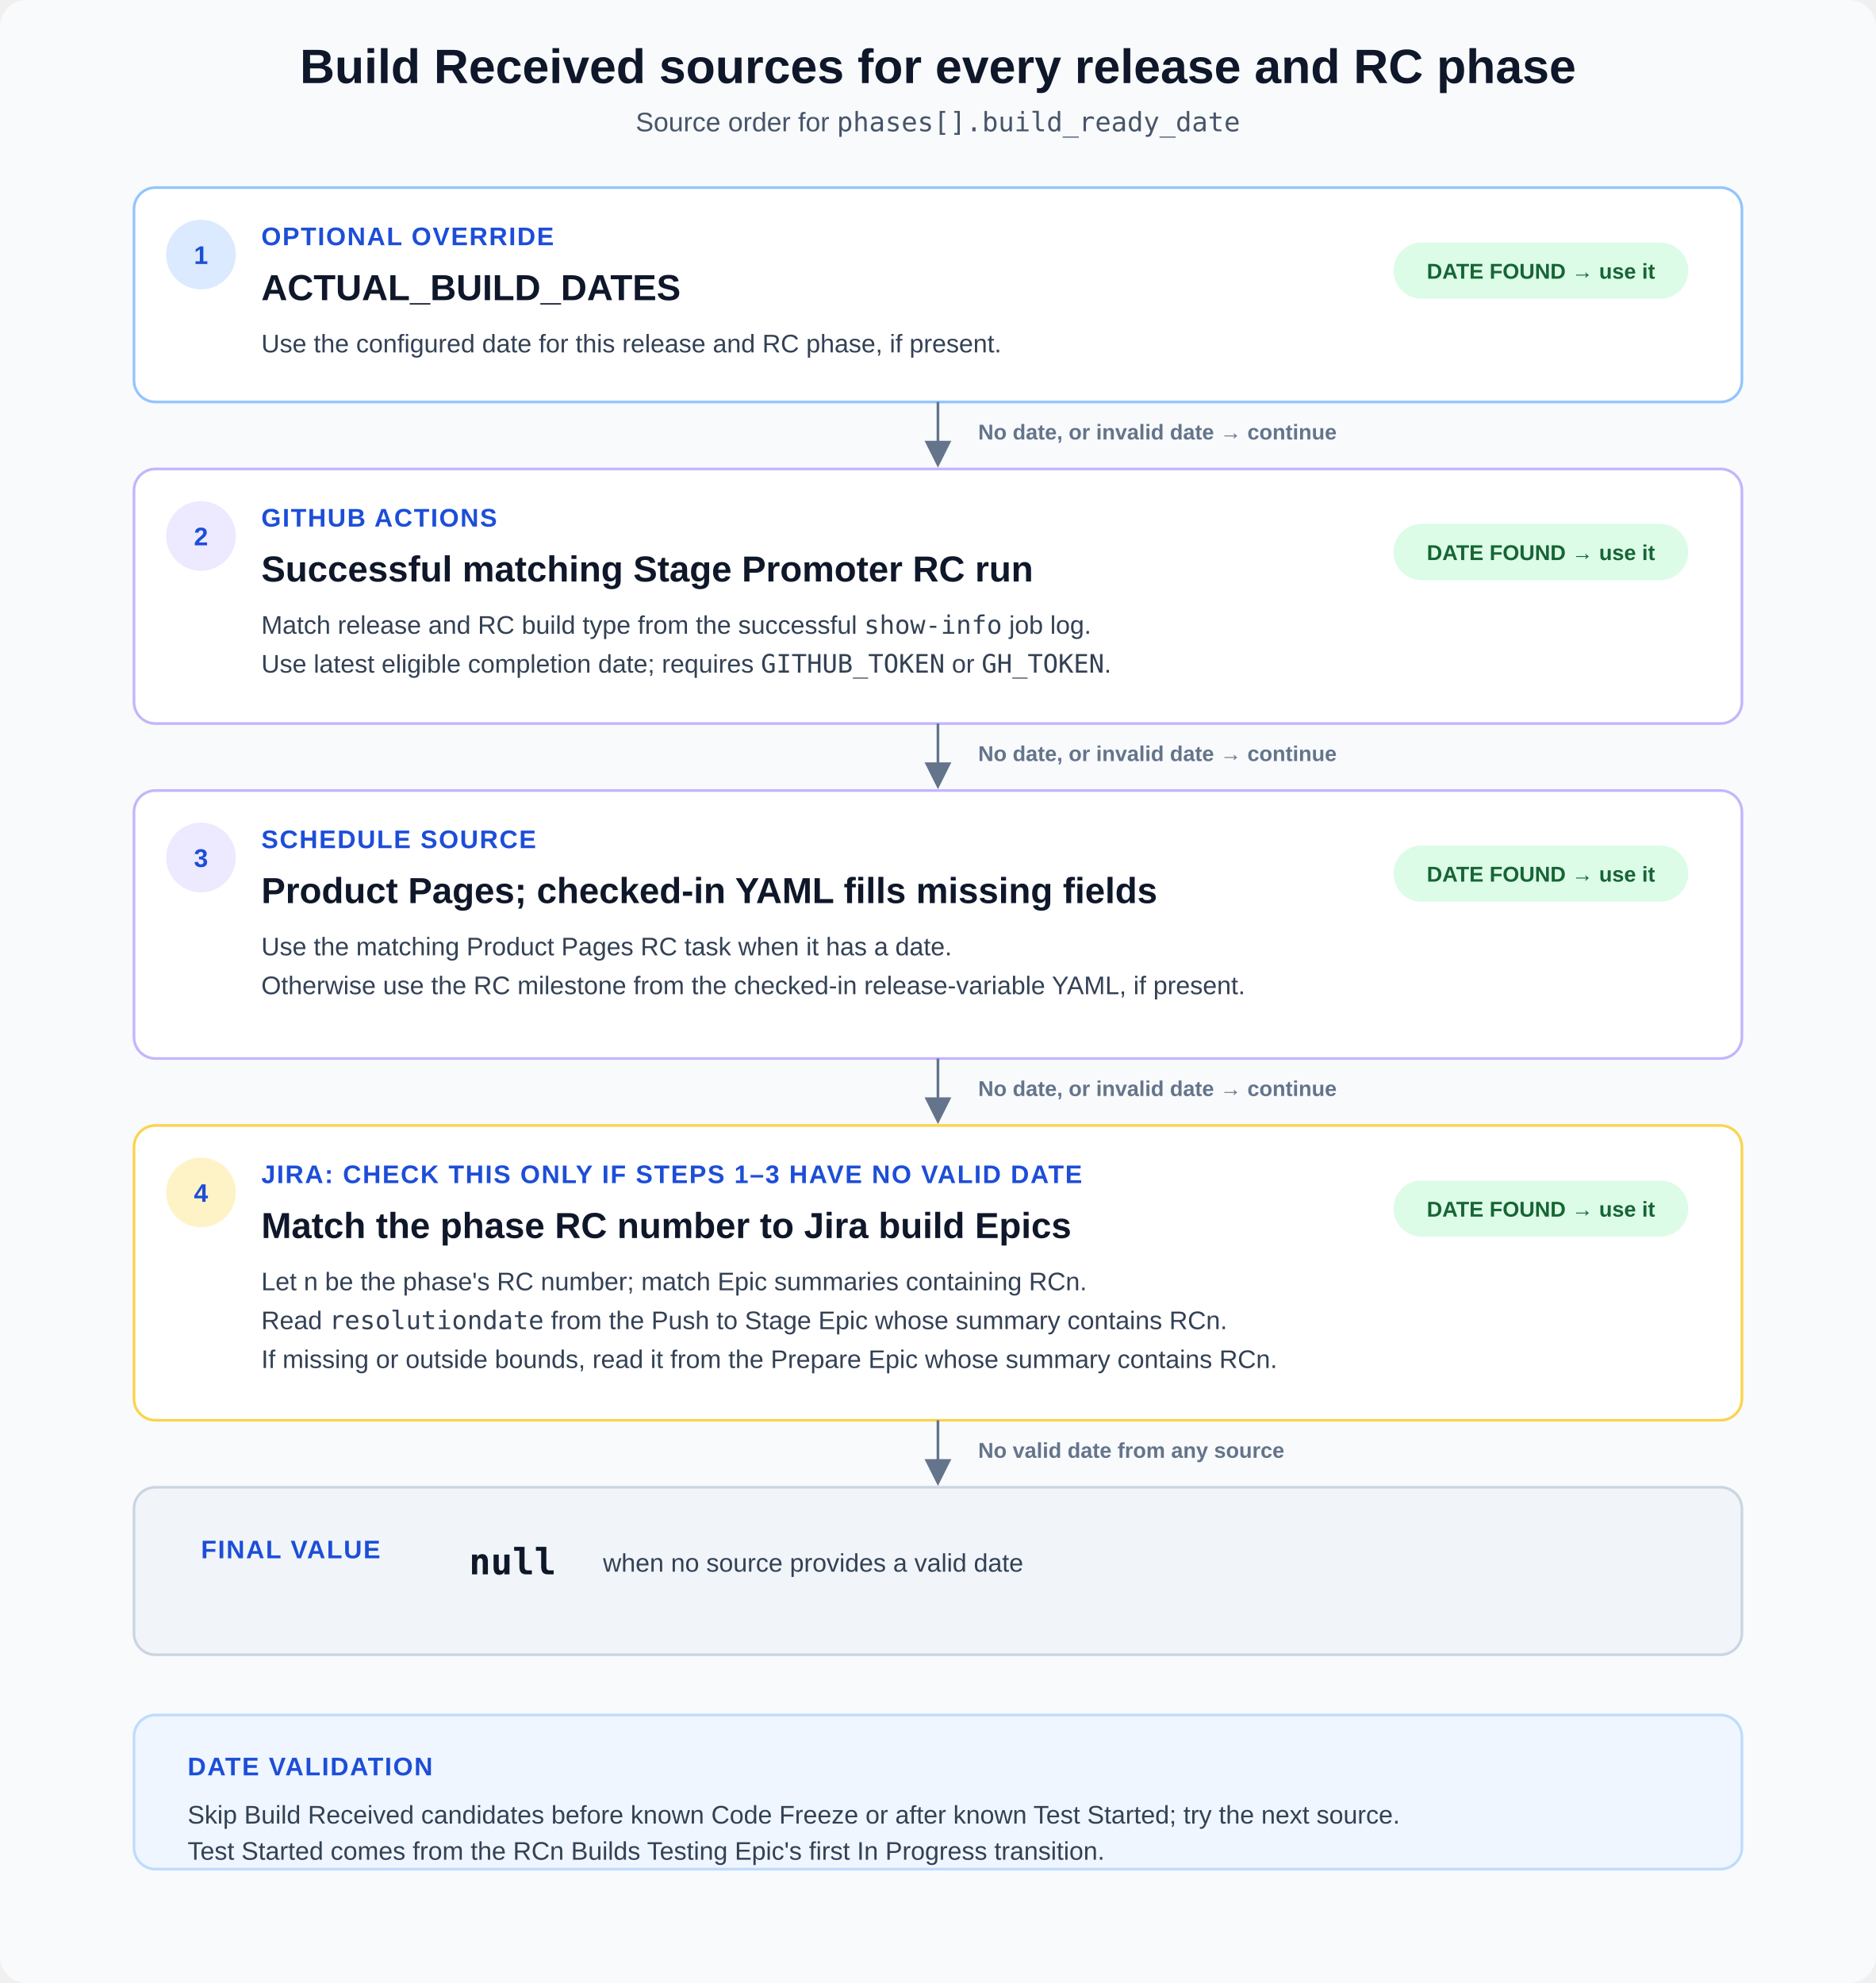
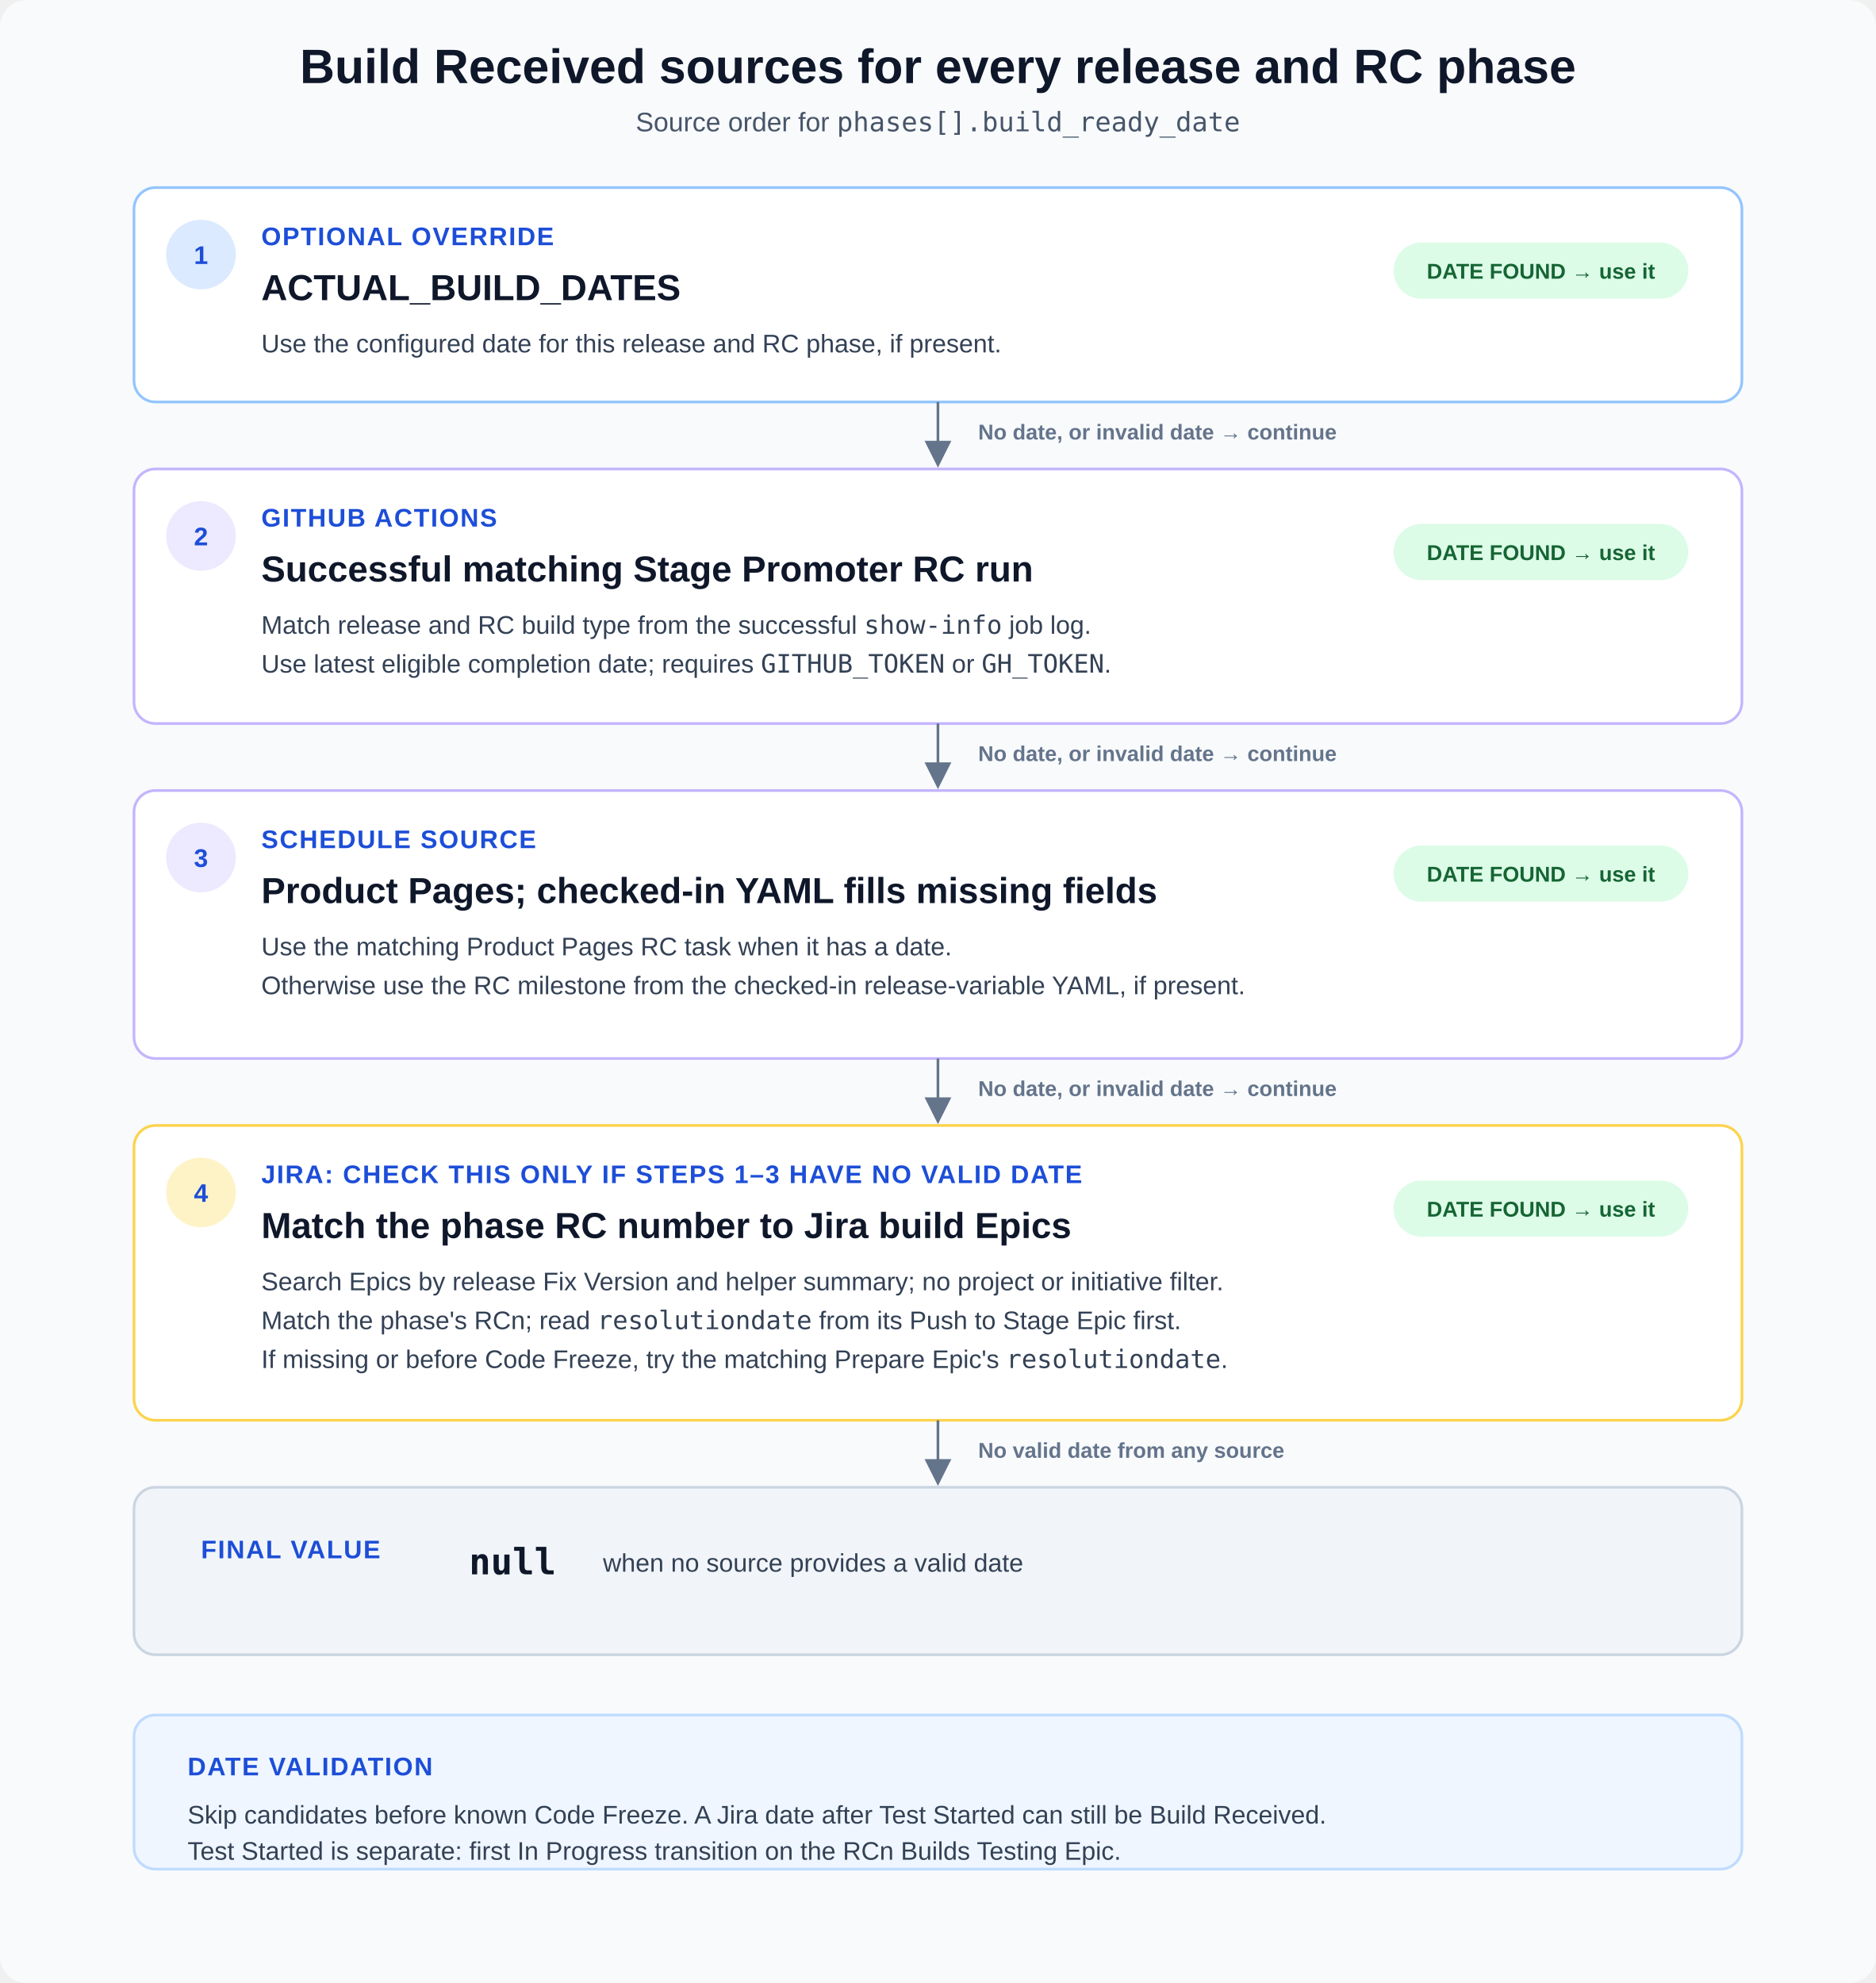
<svg xmlns="http://www.w3.org/2000/svg" width="1400" height="1480" viewBox="0 0 1400 1480" role="img" aria-labelledby="title desc">
  <defs>
    <marker id="arrow" markerWidth="10" markerHeight="10" refX="5" refY="5" orient="auto">
      <path d="M 0 0 L 10 5 L 0 10 z" fill="#64748b" />
    </marker>
    <style>
      text { font-family: Arial, Helvetica, sans-serif; }
      .heading { fill: #0f172a; font-size: 36px; font-weight: 700; }
      .subheading { fill: #475569; font-size: 20px; }
      .step { fill: #1d4ed8; font-size: 19px; font-weight: 700; letter-spacing: 1px; }
      .title { fill: #0f172a; font-size: 27px; font-weight: 700; }
      .body { fill: #334155; font-size: 19px; }
      .flow { fill: #64748b; font-size: 16px; font-weight: 600; }
      .result { fill: #166534; font-size: 16px; font-weight: 700; }
    </style>
  </defs>
  <rect width="1400" height="1480" rx="20" fill="#f8fafc" />
  <text x="700" y="62" text-anchor="middle" class="heading">Build Received sources for every release and RC phase</text>
  <text x="700" y="98" text-anchor="middle" class="subheading">Source order for <tspan font-family="monospace">phases[].build_ready_date</tspan>
  </text>
  <g>
    <rect x="100" y="140" width="1200" height="160" rx="16" fill="#ffffff" stroke="#93c5fd" stroke-width="2" />
    <circle cx="150" cy="190" r="26" fill="#dbeafe" />
    <text x="150" y="197" text-anchor="middle" class="step">1</text>
    <text x="195" y="183" class="step">OPTIONAL OVERRIDE</text>
    <text x="195" y="224" class="title">ACTUAL_BUILD_DATES</text>
    <text x="195" y="263" class="body">Use the configured date for this release and RC phase, if present.</text>
    <rect x="1040" y="181" width="220" height="42" rx="21" fill="#dcfce7" />
    <text x="1150" y="208" text-anchor="middle" class="result">DATE FOUND → use it</text>
  </g>
  <line x1="700" y1="300" x2="700" y2="339" stroke="#64748b" stroke-width="2" marker-end="url(#arrow)" />
  <text x="730" y="328" class="flow">No date, or invalid date → continue</text>
  <g>
    <rect x="100" y="350" width="1200" height="190" rx="16" fill="#ffffff" stroke="#c4b5fd" stroke-width="2" />
    <circle cx="150" cy="400" r="26" fill="#ede9fe" />
    <text x="150" y="407" text-anchor="middle" class="step" fill="#6d28d9">2</text>
    <text x="195" y="393" class="step" fill="#6d28d9">GITHUB ACTIONS</text>
    <text x="195" y="434" class="title">Successful matching Stage Promoter RC run</text>
    <text x="195" y="473" class="body">Match release and RC build type from the successful <tspan font-family="monospace">show-info</tspan> job log.</text>
    <text x="195" y="502" class="body">Use latest eligible completion date; requires <tspan font-family="monospace">GITHUB_TOKEN</tspan> or <tspan font-family="monospace">GH_TOKEN</tspan>.</text>
    <rect x="1040" y="391" width="220" height="42" rx="21" fill="#dcfce7" />
    <text x="1150" y="418" text-anchor="middle" class="result">DATE FOUND → use it</text>
  </g>
  <line x1="700" y1="540" x2="700" y2="579" stroke="#64748b" stroke-width="2" marker-end="url(#arrow)" />
  <text x="730" y="568" class="flow">No date, or invalid date → continue</text>
  <g>
    <rect x="100" y="590" width="1200" height="200" rx="16" fill="#ffffff" stroke="#c4b5fd" stroke-width="2" />
    <circle cx="150" cy="640" r="26" fill="#ede9fe" />
    <text x="150" y="647" text-anchor="middle" class="step" fill="#6d28d9">3</text>
    <text x="195" y="633" class="step" fill="#6d28d9">SCHEDULE SOURCE</text>
    <text x="195" y="674" class="title">Product Pages; checked-in YAML fills missing fields</text>
    <text x="195" y="713" class="body">Use the matching Product Pages RC task when it has a date.</text>
    <text x="195" y="742" class="body">Otherwise use the RC milestone from the checked-in release-variable YAML, if present.</text>
    <rect x="1040" y="631" width="220" height="42" rx="21" fill="#dcfce7" />
    <text x="1150" y="658" text-anchor="middle" class="result">DATE FOUND → use it</text>
  </g>
  <line x1="700" y1="790" x2="700" y2="829" stroke="#64748b" stroke-width="2" marker-end="url(#arrow)" />
  <text x="730" y="818" class="flow">No date, or invalid date → continue</text>
  <g>
    <rect x="100" y="840" width="1200" height="220" rx="16" fill="#ffffff" stroke="#fcd34d" stroke-width="2" />
    <circle cx="150" cy="890" r="26" fill="#fef3c7" />
    <text x="150" y="897" text-anchor="middle" class="step" fill="#b45309">4</text>
    <text x="195" y="883" class="step" fill="#b45309">JIRA: CHECK THIS ONLY IF STEPS 1–3 HAVE NO VALID DATE</text>
    <text x="195" y="924" class="title">Match the phase RC number to Jira build Epics</text>
-     <text x="195" y="963" class="body">Let n be the phase's RC number; match Epic summaries containing RCn.</text>
-     <text x="195" y="992" class="body">Read <tspan font-family="monospace">resolutiondate</tspan> from the Push to Stage Epic whose summary contains RCn.</text>
-     <text x="195" y="1021" class="body">If missing or outside bounds, read it from the Prepare Epic whose summary contains RCn.</text>
+     <text x="195" y="963" class="body">Search Epics by release Fix Version and helper summary; no project or initiative filter.</text>
+     <text x="195" y="992" class="body">Match the phase's RCn; read <tspan font-family="monospace">resolutiondate</tspan> from its Push to Stage Epic first.</text>
+     <text x="195" y="1021" class="body">If missing or before Code Freeze, try the matching Prepare Epic's <tspan font-family="monospace">resolutiondate</tspan>.</text>
    <rect x="1040" y="881" width="220" height="42" rx="21" fill="#dcfce7" />
    <text x="1150" y="908" text-anchor="middle" class="result">DATE FOUND → use it</text>
  </g>
  <line x1="700" y1="1060" x2="700" y2="1099" stroke="#64748b" stroke-width="2" marker-end="url(#arrow)" />
  <text x="730" y="1088" class="flow">No valid date from any source</text>
  <g>
    <rect x="100" y="1110" width="1200" height="125" rx="16" fill="#f1f5f9" stroke="#cbd5e1" stroke-width="2" />
    <text x="150" y="1163" class="step" fill="#475569">FINAL VALUE</text>
    <text x="350" y="1175" class="title">
      <tspan font-family="monospace">null</tspan>
    </text>
    <text x="450" y="1173" class="body">when no source provides a valid date</text>
  </g>
  <rect x="100" y="1280" width="1200" height="115" rx="16" fill="#eff6ff" stroke="#bfdbfe" stroke-width="2" />
  <text x="140" y="1325" class="step">DATE VALIDATION</text>
-   <text x="140" y="1361" class="body">Skip Build Received candidates before known Code Freeze or after known Test Started; try the next source.</text>
-   <text x="140" y="1388" class="body">Test Started comes from the RCn Builds Testing Epic's first In Progress transition.</text>
+   <text x="140" y="1361" class="body">Skip candidates before known Code Freeze. A Jira date after Test Started can still be Build Received.</text>
+   <text x="140" y="1388" class="body">Test Started is separate: first In Progress transition on the RCn Builds Testing Epic.</text>
</svg>
